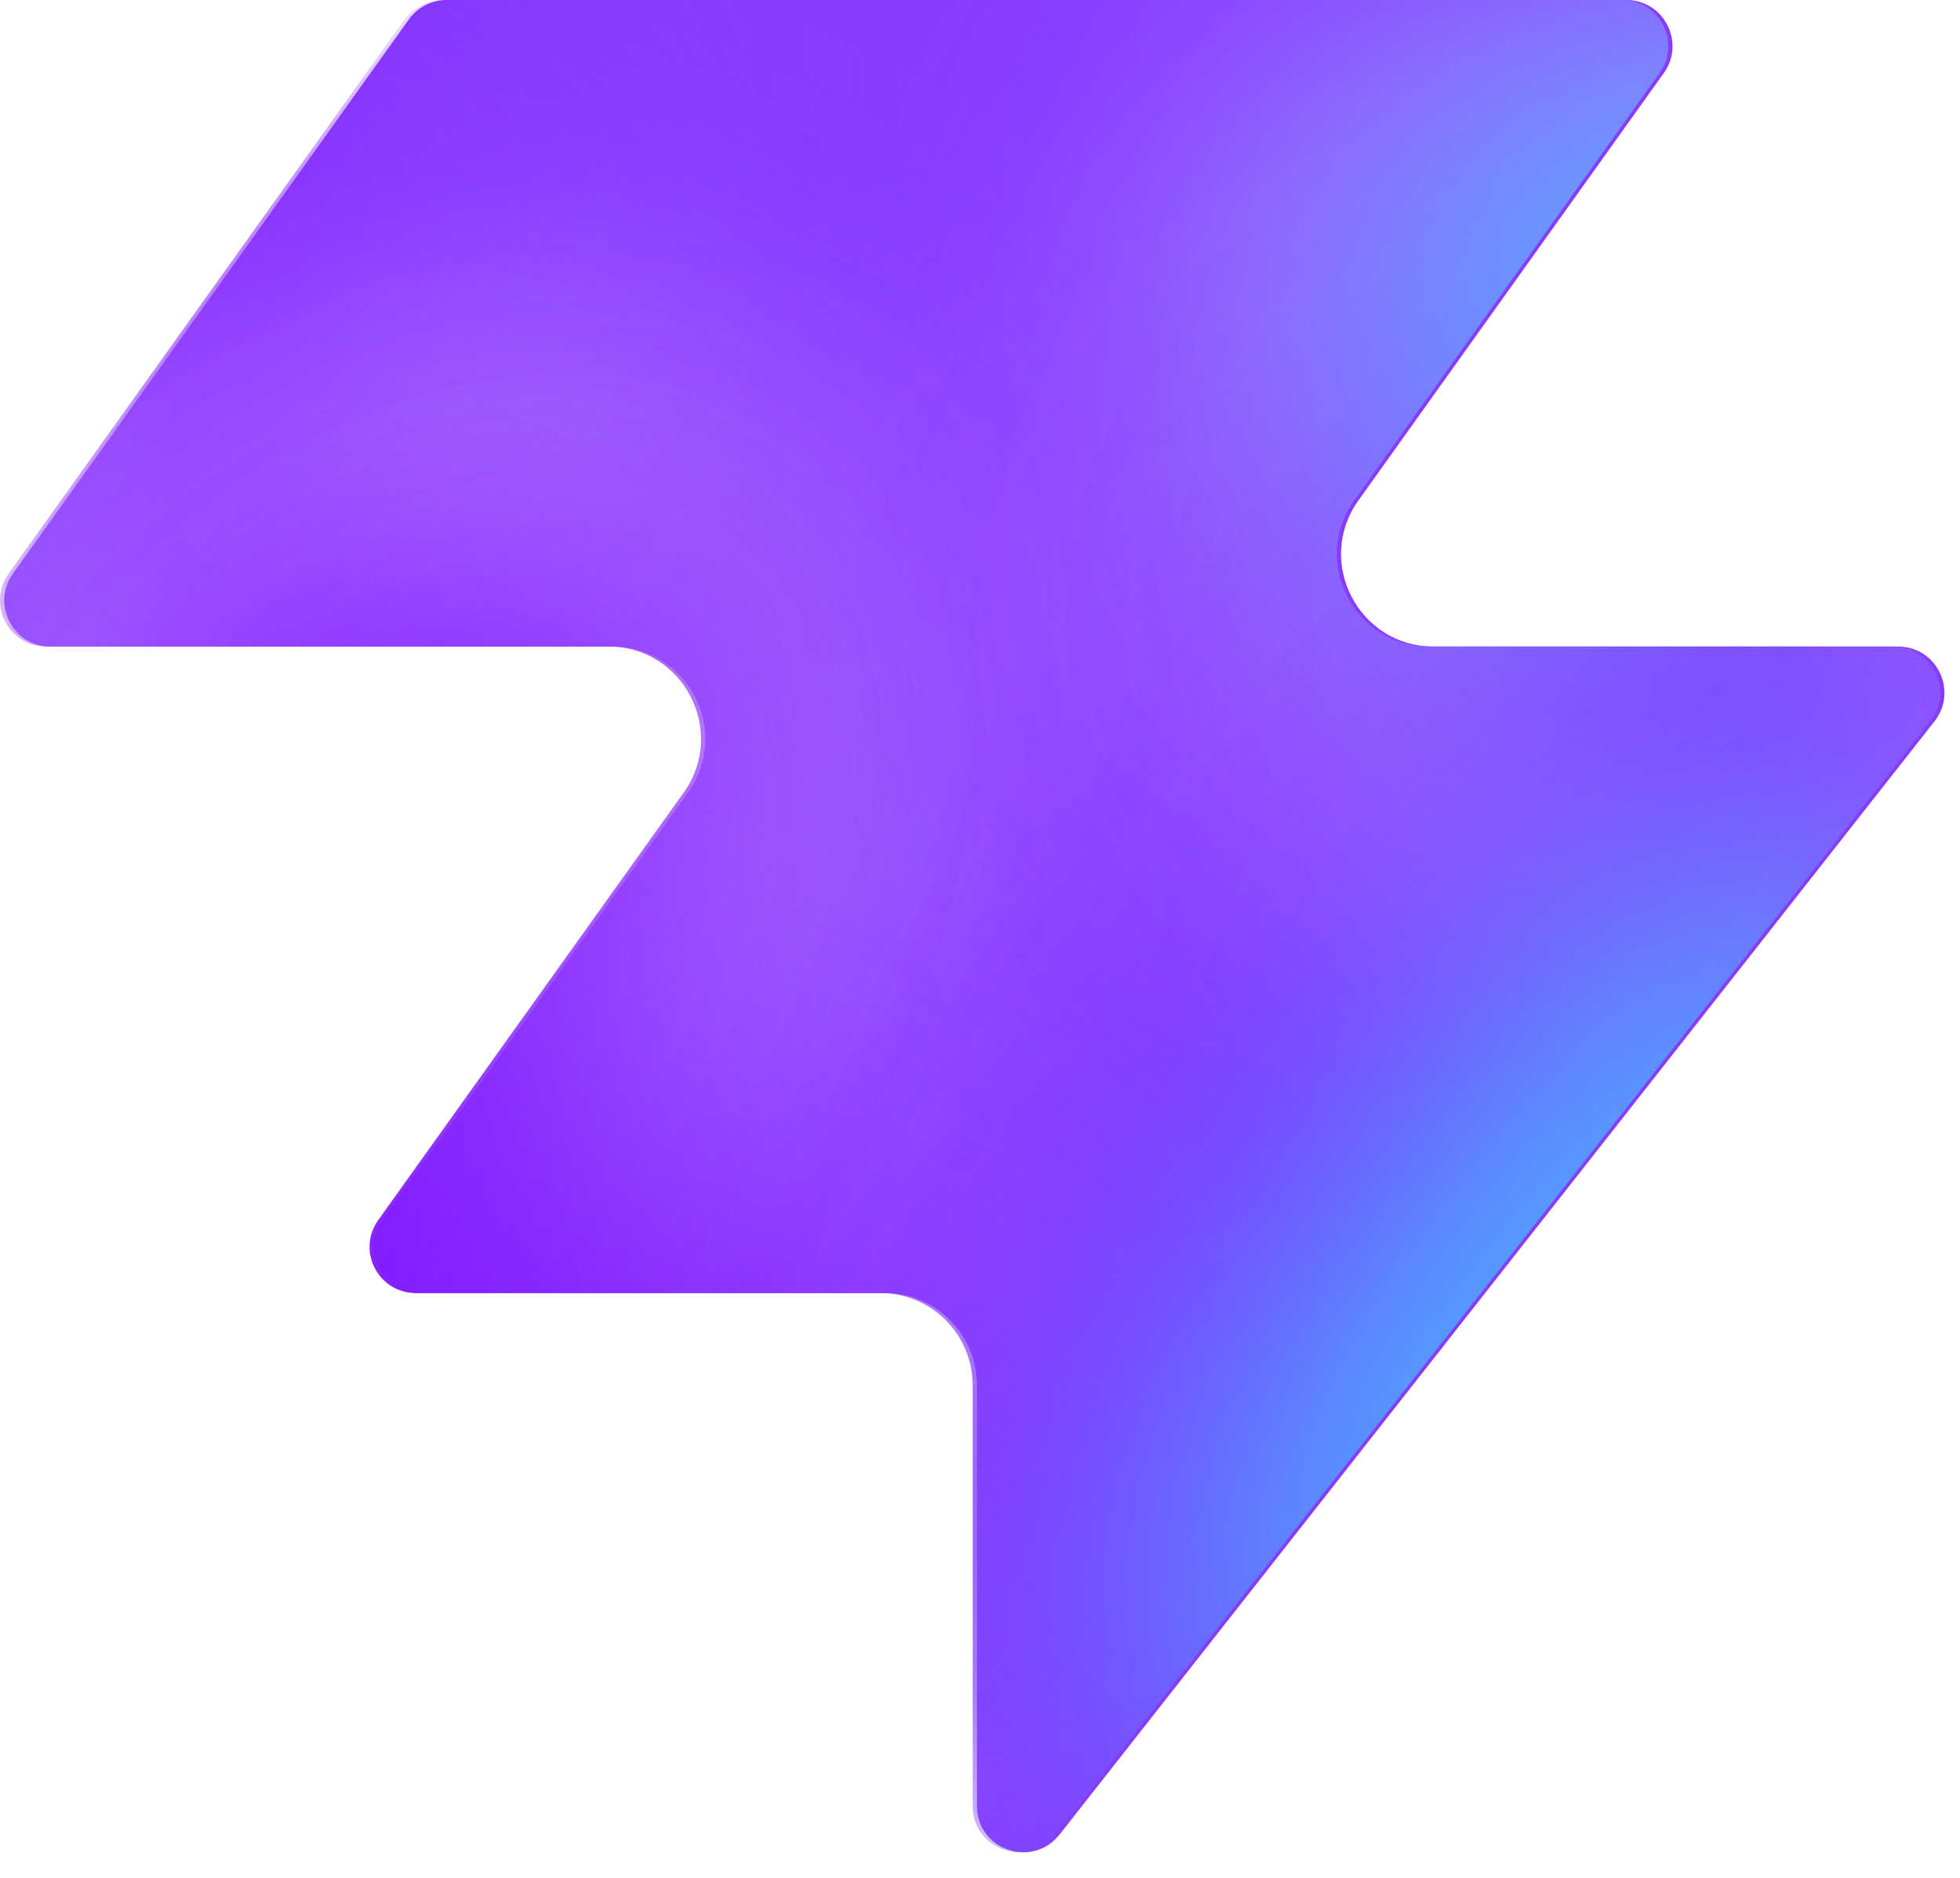
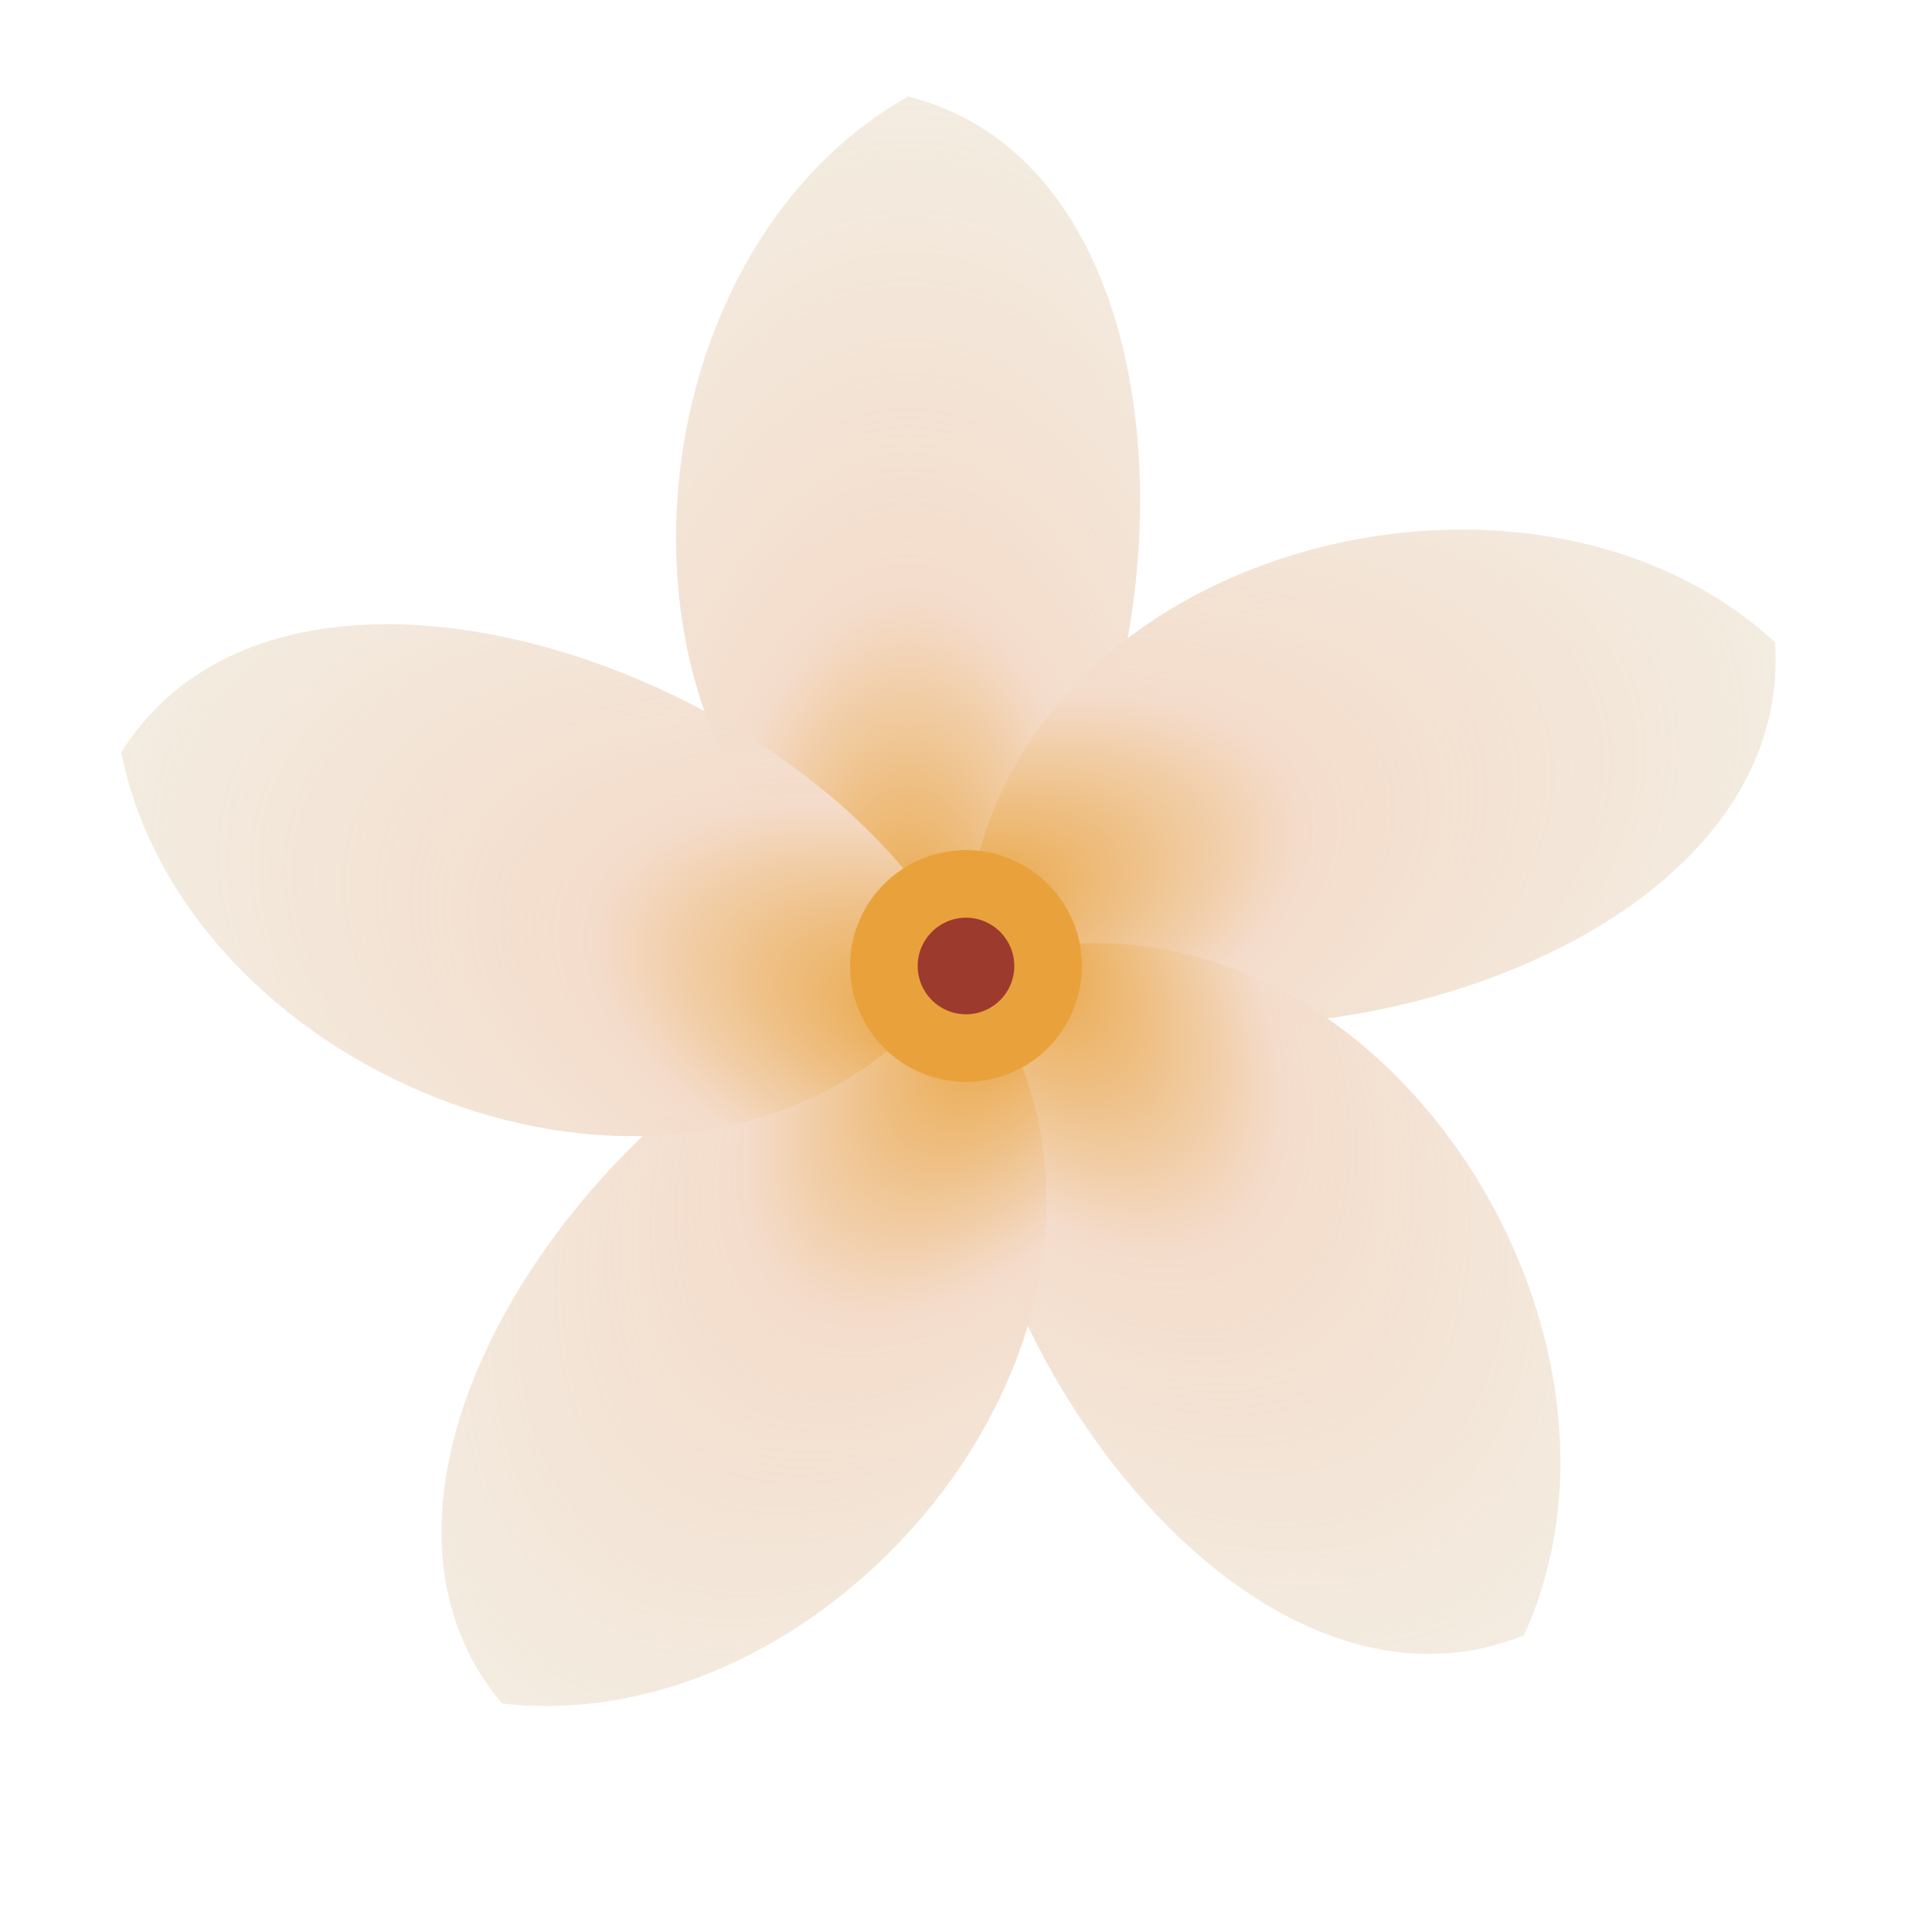
- <svg xmlns="http://www.w3.org/2000/svg" width="48" height="46" fill="none" viewBox="0 0 48 46">
-   <path fill="#863bff" d="M25.946 44.938c-.664.845-2.021.375-2.021-.698V33.937a2.26 2.26 0 0 0-2.262-2.262H10.287c-.92 0-1.456-1.04-.92-1.788l7.48-10.471c1.07-1.497 0-3.578-1.842-3.578H1.237c-.92 0-1.456-1.04-.92-1.788L10.013.474c.214-.297.556-.474.92-.474h28.894c.92 0 1.456 1.04.92 1.788l-7.48 10.471c-1.07 1.498 0 3.579 1.842 3.579h11.377c.943 0 1.473 1.088.89 1.83L25.947 44.94z" style="fill:#863bff;fill:color(display-p3 .525 .23 1);fill-opacity:1" />
-   <mask id="a" width="48" height="46" x="0" y="0" maskUnits="userSpaceOnUse" style="mask-type:alpha">
-     <path fill="#000" d="M25.842 44.938c-.664.844-2.021.375-2.021-.698V33.937a2.26 2.26 0 0 0-2.262-2.262H10.183c-.92 0-1.456-1.04-.92-1.788l7.48-10.471c1.07-1.498 0-3.579-1.842-3.579H1.133c-.92 0-1.456-1.04-.92-1.787L9.91.473c.214-.297.556-.474.92-.474h28.894c.92 0 1.456 1.04.92 1.788l-7.48 10.471c-1.07 1.498 0 3.578 1.842 3.578h11.377c.943 0 1.473 1.088.89 1.832L25.843 44.94z" style="fill:#000;fill-opacity:1" />
-   </mask>
-   <g mask="url(#a)">
-     <g filter="url(#b)">
-       <ellipse cx="5.508" cy="14.704" fill="#ede6ff" rx="5.508" ry="14.704" style="fill:#ede6ff;fill:color(display-p3 .927 .903 1);fill-opacity:1" transform="matrix(.00324 1 1 -.00324 -4.47 31.516)" />
-     </g>
-     <g filter="url(#c)">
-       <ellipse cx="10.399" cy="29.851" fill="#ede6ff" rx="10.399" ry="29.851" style="fill:#ede6ff;fill:color(display-p3 .927 .903 1);fill-opacity:1" transform="matrix(.00324 1 1 -.00324 -39.328 7.883)" />
-     </g>
-     <g filter="url(#d)">
-       <ellipse cx="5.508" cy="30.487" fill="#7e14ff" rx="5.508" ry="30.487" style="fill:#7e14ff;fill:color(display-p3 .492 .077 1);fill-opacity:1" transform="rotate(89.814 -25.913 -14.639)scale(1 -1)" />
-     </g>
-     <g filter="url(#e)">
-       <ellipse cx="5.508" cy="30.599" fill="#7e14ff" rx="5.508" ry="30.599" style="fill:#7e14ff;fill:color(display-p3 .492 .077 1);fill-opacity:1" transform="rotate(89.814 -32.644 -3.334)scale(1 -1)" />
-     </g>
-     <g filter="url(#f)">
-       <ellipse cx="5.508" cy="30.599" fill="#7e14ff" rx="5.508" ry="30.599" style="fill:#7e14ff;fill:color(display-p3 .492 .077 1);fill-opacity:1" transform="matrix(.00324 1 1 -.00324 -34.34 30.47)" />
-     </g>
-     <g filter="url(#g)">
-       <ellipse cx="14.072" cy="22.078" fill="#ede6ff" rx="14.072" ry="22.078" style="fill:#ede6ff;fill:color(display-p3 .927 .903 1);fill-opacity:1" transform="rotate(93.35 24.506 48.493)scale(-1 1)" />
-     </g>
-     <g filter="url(#h)">
-       <ellipse cx="3.47" cy="21.501" fill="#7e14ff" rx="3.47" ry="21.501" style="fill:#7e14ff;fill:color(display-p3 .492 .077 1);fill-opacity:1" transform="rotate(89.009 28.708 47.59)scale(-1 1)" />
-     </g>
-     <g filter="url(#i)">
-       <ellipse cx="3.47" cy="21.501" fill="#7e14ff" rx="3.47" ry="21.501" style="fill:#7e14ff;fill:color(display-p3 .492 .077 1);fill-opacity:1" transform="rotate(89.009 28.708 47.59)scale(-1 1)" />
-     </g>
-     <g filter="url(#j)">
-       <ellipse cx=".387" cy="8.972" fill="#7e14ff" rx="4.407" ry="29.108" style="fill:#7e14ff;fill:color(display-p3 .492 .077 1);fill-opacity:1" transform="rotate(39.51 .387 8.972)" />
-     </g>
-     <g filter="url(#k)">
-       <ellipse cx="47.523" cy="-6.092" fill="#7e14ff" rx="4.407" ry="29.108" style="fill:#7e14ff;fill:color(display-p3 .492 .077 1);fill-opacity:1" transform="rotate(37.892 47.523 -6.092)" />
-     </g>
-     <g filter="url(#l)">
-       <ellipse cx="41.412" cy="6.333" fill="#47bfff" rx="5.971" ry="9.665" style="fill:#47bfff;fill:color(display-p3 .28 .748 1);fill-opacity:1" transform="rotate(37.892 41.412 6.333)" />
-     </g>
-     <g filter="url(#m)">
-       <ellipse cx="-1.879" cy="38.332" fill="#7e14ff" rx="4.407" ry="29.108" style="fill:#7e14ff;fill:color(display-p3 .492 .077 1);fill-opacity:1" transform="rotate(37.892 -1.88 38.332)" />
-     </g>
-     <g filter="url(#n)">
-       <ellipse cx="-1.879" cy="38.332" fill="#7e14ff" rx="4.407" ry="29.108" style="fill:#7e14ff;fill:color(display-p3 .492 .077 1);fill-opacity:1" transform="rotate(37.892 -1.88 38.332)" />
-     </g>
-     <g filter="url(#o)">
-       <ellipse cx="35.651" cy="29.907" fill="#7e14ff" rx="4.407" ry="29.108" style="fill:#7e14ff;fill:color(display-p3 .492 .077 1);fill-opacity:1" transform="rotate(37.892 35.651 29.907)" />
-     </g>
-     <g filter="url(#p)">
-       <ellipse cx="38.418" cy="32.4" fill="#47bfff" rx="5.971" ry="15.297" style="fill:#47bfff;fill:color(display-p3 .28 .748 1);fill-opacity:1" transform="rotate(37.892 38.418 32.4)" />
-     </g>
+ <svg xmlns="http://www.w3.org/2000/svg" viewBox="-50 -50 100 100">
+   <defs>
+     <radialGradient id="p" cx="0.5" cy="1" r="1.05">
+       <stop offset="0" stop-color="#e9a23b" />
+       <stop offset="0.4" stop-color="#f4dccb" />
+       <stop offset="1" stop-color="#efe7d8" stop-opacity="0.75" />
+     </radialGradient>
+   </defs>
+   <g fill="url(#p)">
+     <path d="M0,0 C-20,-6 -19,-36 -3,-45 C13,-41 12,-11 0,0Z" />
+     <path d="M0,0 C-20,-6 -19,-36 -3,-45 C13,-41 12,-11 0,0Z" transform="rotate(72)" />
+     <path d="M0,0 C-20,-6 -19,-36 -3,-45 C13,-41 12,-11 0,0Z" transform="rotate(144)" />
+     <path d="M0,0 C-20,-6 -19,-36 -3,-45 C13,-41 12,-11 0,0Z" transform="rotate(216)" />
+     <path d="M0,0 C-20,-6 -19,-36 -3,-45 C13,-41 12,-11 0,0Z" transform="rotate(288)" />
  </g>
-   <defs>
-     <filter id="b" width="60.045" height="41.654" x="-19.77" y="16.149" color-interpolation-filters="sRGB" filterUnits="userSpaceOnUse">
-       <feFlood flood-opacity="0" result="BackgroundImageFix" />
-       <feBlend in="SourceGraphic" in2="BackgroundImageFix" result="shape" />
-       <feGaussianBlur result="effect1_foregroundBlur_2002_17158" stdDeviation="7.659" />
-     </filter>
-     <filter id="c" width="90.34" height="51.437" x="-54.613" y="-7.533" color-interpolation-filters="sRGB" filterUnits="userSpaceOnUse">
-       <feFlood flood-opacity="0" result="BackgroundImageFix" />
-       <feBlend in="SourceGraphic" in2="BackgroundImageFix" result="shape" />
-       <feGaussianBlur result="effect1_foregroundBlur_2002_17158" stdDeviation="7.659" />
-     </filter>
-     <filter id="d" width="79.355" height="29.4" x="-49.64" y="2.03" color-interpolation-filters="sRGB" filterUnits="userSpaceOnUse">
-       <feFlood flood-opacity="0" result="BackgroundImageFix" />
-       <feBlend in="SourceGraphic" in2="BackgroundImageFix" result="shape" />
-       <feGaussianBlur result="effect1_foregroundBlur_2002_17158" stdDeviation="4.596" />
-     </filter>
-     <filter id="e" width="79.579" height="29.4" x="-45.045" y="20.029" color-interpolation-filters="sRGB" filterUnits="userSpaceOnUse">
-       <feFlood flood-opacity="0" result="BackgroundImageFix" />
-       <feBlend in="SourceGraphic" in2="BackgroundImageFix" result="shape" />
-       <feGaussianBlur result="effect1_foregroundBlur_2002_17158" stdDeviation="4.596" />
-     </filter>
-     <filter id="f" width="79.579" height="29.4" x="-43.513" y="21.178" color-interpolation-filters="sRGB" filterUnits="userSpaceOnUse">
-       <feFlood flood-opacity="0" result="BackgroundImageFix" />
-       <feBlend in="SourceGraphic" in2="BackgroundImageFix" result="shape" />
-       <feGaussianBlur result="effect1_foregroundBlur_2002_17158" stdDeviation="4.596" />
-     </filter>
-     <filter id="g" width="74.749" height="58.852" x="15.756" y="-17.901" color-interpolation-filters="sRGB" filterUnits="userSpaceOnUse">
-       <feFlood flood-opacity="0" result="BackgroundImageFix" />
-       <feBlend in="SourceGraphic" in2="BackgroundImageFix" result="shape" />
-       <feGaussianBlur result="effect1_foregroundBlur_2002_17158" stdDeviation="7.659" />
-     </filter>
-     <filter id="h" width="61.377" height="25.362" x="23.548" y="2.284" color-interpolation-filters="sRGB" filterUnits="userSpaceOnUse">
-       <feFlood flood-opacity="0" result="BackgroundImageFix" />
-       <feBlend in="SourceGraphic" in2="BackgroundImageFix" result="shape" />
-       <feGaussianBlur result="effect1_foregroundBlur_2002_17158" stdDeviation="4.596" />
-     </filter>
-     <filter id="i" width="61.377" height="25.362" x="23.548" y="2.284" color-interpolation-filters="sRGB" filterUnits="userSpaceOnUse">
-       <feFlood flood-opacity="0" result="BackgroundImageFix" />
-       <feBlend in="SourceGraphic" in2="BackgroundImageFix" result="shape" />
-       <feGaussianBlur result="effect1_foregroundBlur_2002_17158" stdDeviation="4.596" />
-     </filter>
-     <filter id="j" width="56.045" height="63.649" x="-27.636" y="-22.853" color-interpolation-filters="sRGB" filterUnits="userSpaceOnUse">
-       <feFlood flood-opacity="0" result="BackgroundImageFix" />
-       <feBlend in="SourceGraphic" in2="BackgroundImageFix" result="shape" />
-       <feGaussianBlur result="effect1_foregroundBlur_2002_17158" stdDeviation="4.596" />
-     </filter>
-     <filter id="k" width="54.814" height="64.646" x="20.116" y="-38.415" color-interpolation-filters="sRGB" filterUnits="userSpaceOnUse">
-       <feFlood flood-opacity="0" result="BackgroundImageFix" />
-       <feBlend in="SourceGraphic" in2="BackgroundImageFix" result="shape" />
-       <feGaussianBlur result="effect1_foregroundBlur_2002_17158" stdDeviation="4.596" />
-     </filter>
-     <filter id="l" width="33.541" height="35.313" x="24.641" y="-11.323" color-interpolation-filters="sRGB" filterUnits="userSpaceOnUse">
-       <feFlood flood-opacity="0" result="BackgroundImageFix" />
-       <feBlend in="SourceGraphic" in2="BackgroundImageFix" result="shape" />
-       <feGaussianBlur result="effect1_foregroundBlur_2002_17158" stdDeviation="4.596" />
-     </filter>
-     <filter id="m" width="54.814" height="64.646" x="-29.286" y="6.009" color-interpolation-filters="sRGB" filterUnits="userSpaceOnUse">
-       <feFlood flood-opacity="0" result="BackgroundImageFix" />
-       <feBlend in="SourceGraphic" in2="BackgroundImageFix" result="shape" />
-       <feGaussianBlur result="effect1_foregroundBlur_2002_17158" stdDeviation="4.596" />
-     </filter>
-     <filter id="n" width="54.814" height="64.646" x="-29.286" y="6.009" color-interpolation-filters="sRGB" filterUnits="userSpaceOnUse">
-       <feFlood flood-opacity="0" result="BackgroundImageFix" />
-       <feBlend in="SourceGraphic" in2="BackgroundImageFix" result="shape" />
-       <feGaussianBlur result="effect1_foregroundBlur_2002_17158" stdDeviation="4.596" />
-     </filter>
-     <filter id="o" width="54.814" height="64.646" x="8.244" y="-2.416" color-interpolation-filters="sRGB" filterUnits="userSpaceOnUse">
-       <feFlood flood-opacity="0" result="BackgroundImageFix" />
-       <feBlend in="SourceGraphic" in2="BackgroundImageFix" result="shape" />
-       <feGaussianBlur result="effect1_foregroundBlur_2002_17158" stdDeviation="4.596" />
-     </filter>
-     <filter id="p" width="39.409" height="43.623" x="18.713" y="10.588" color-interpolation-filters="sRGB" filterUnits="userSpaceOnUse">
-       <feFlood flood-opacity="0" result="BackgroundImageFix" />
-       <feBlend in="SourceGraphic" in2="BackgroundImageFix" result="shape" />
-       <feGaussianBlur result="effect1_foregroundBlur_2002_17158" stdDeviation="4.596" />
-     </filter>
-   </defs>
+   <circle r="6" fill="#e9a23b" />
+   <circle r="2.5" fill="#9c3a2e" />
</svg>
